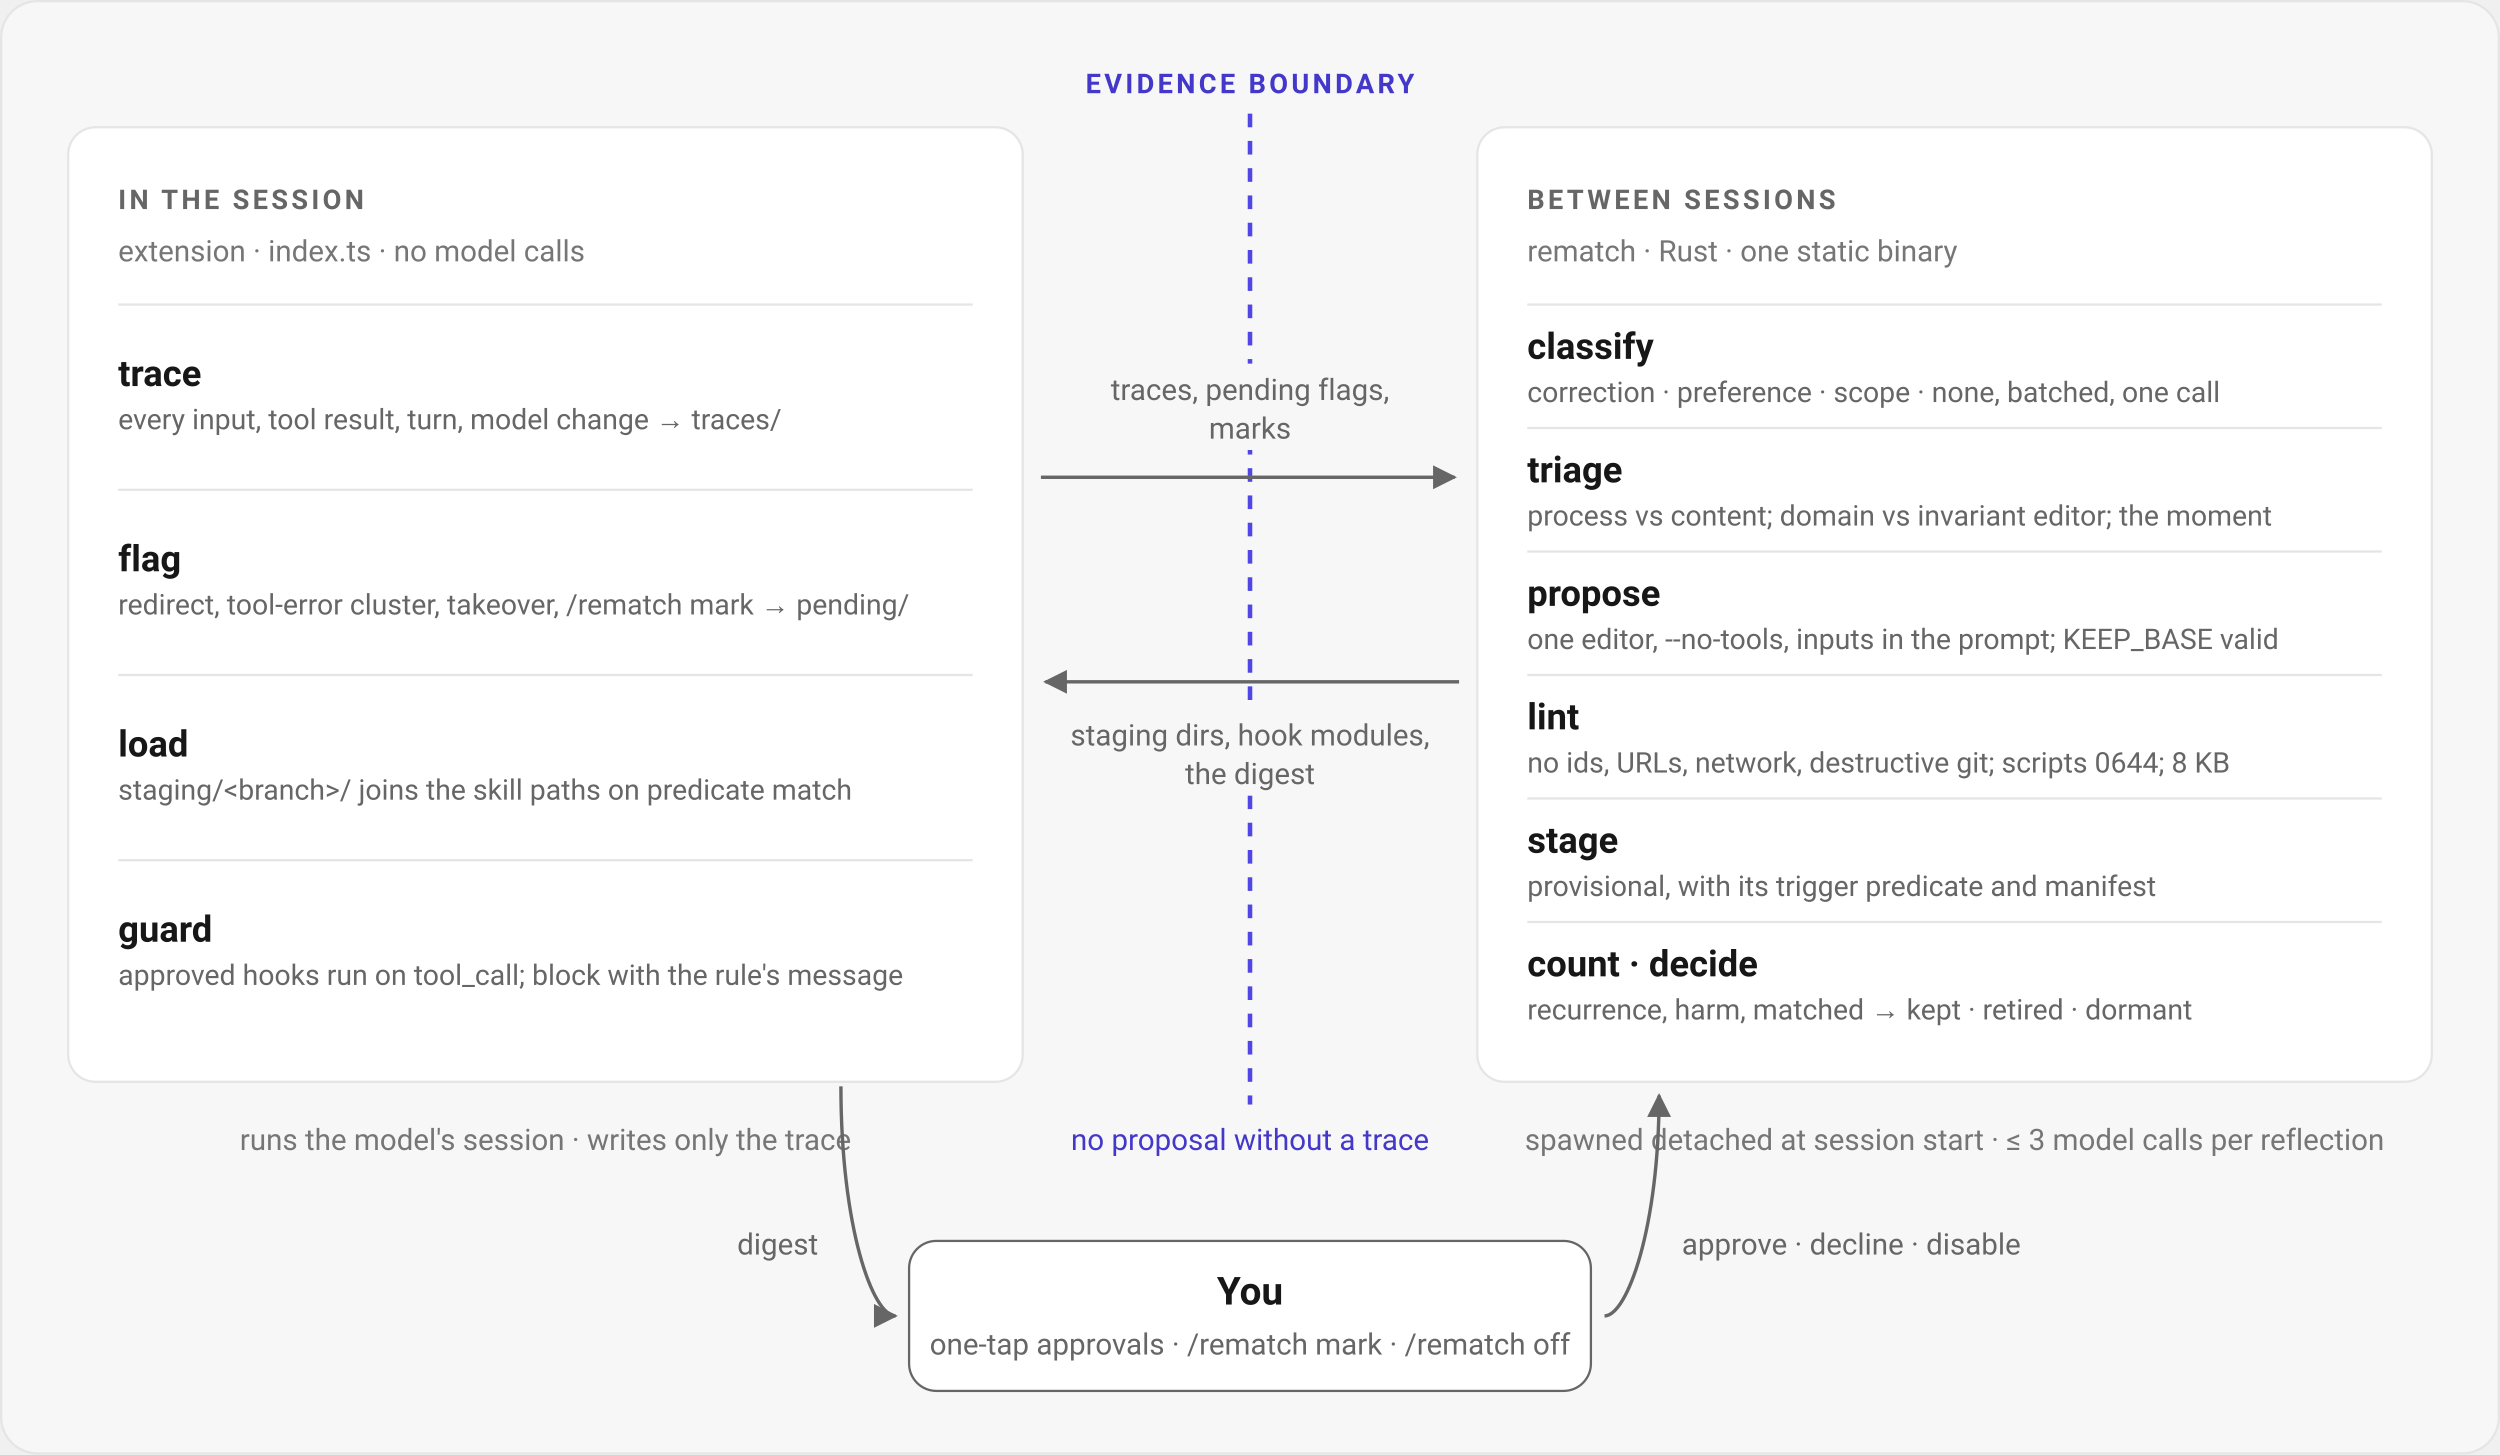
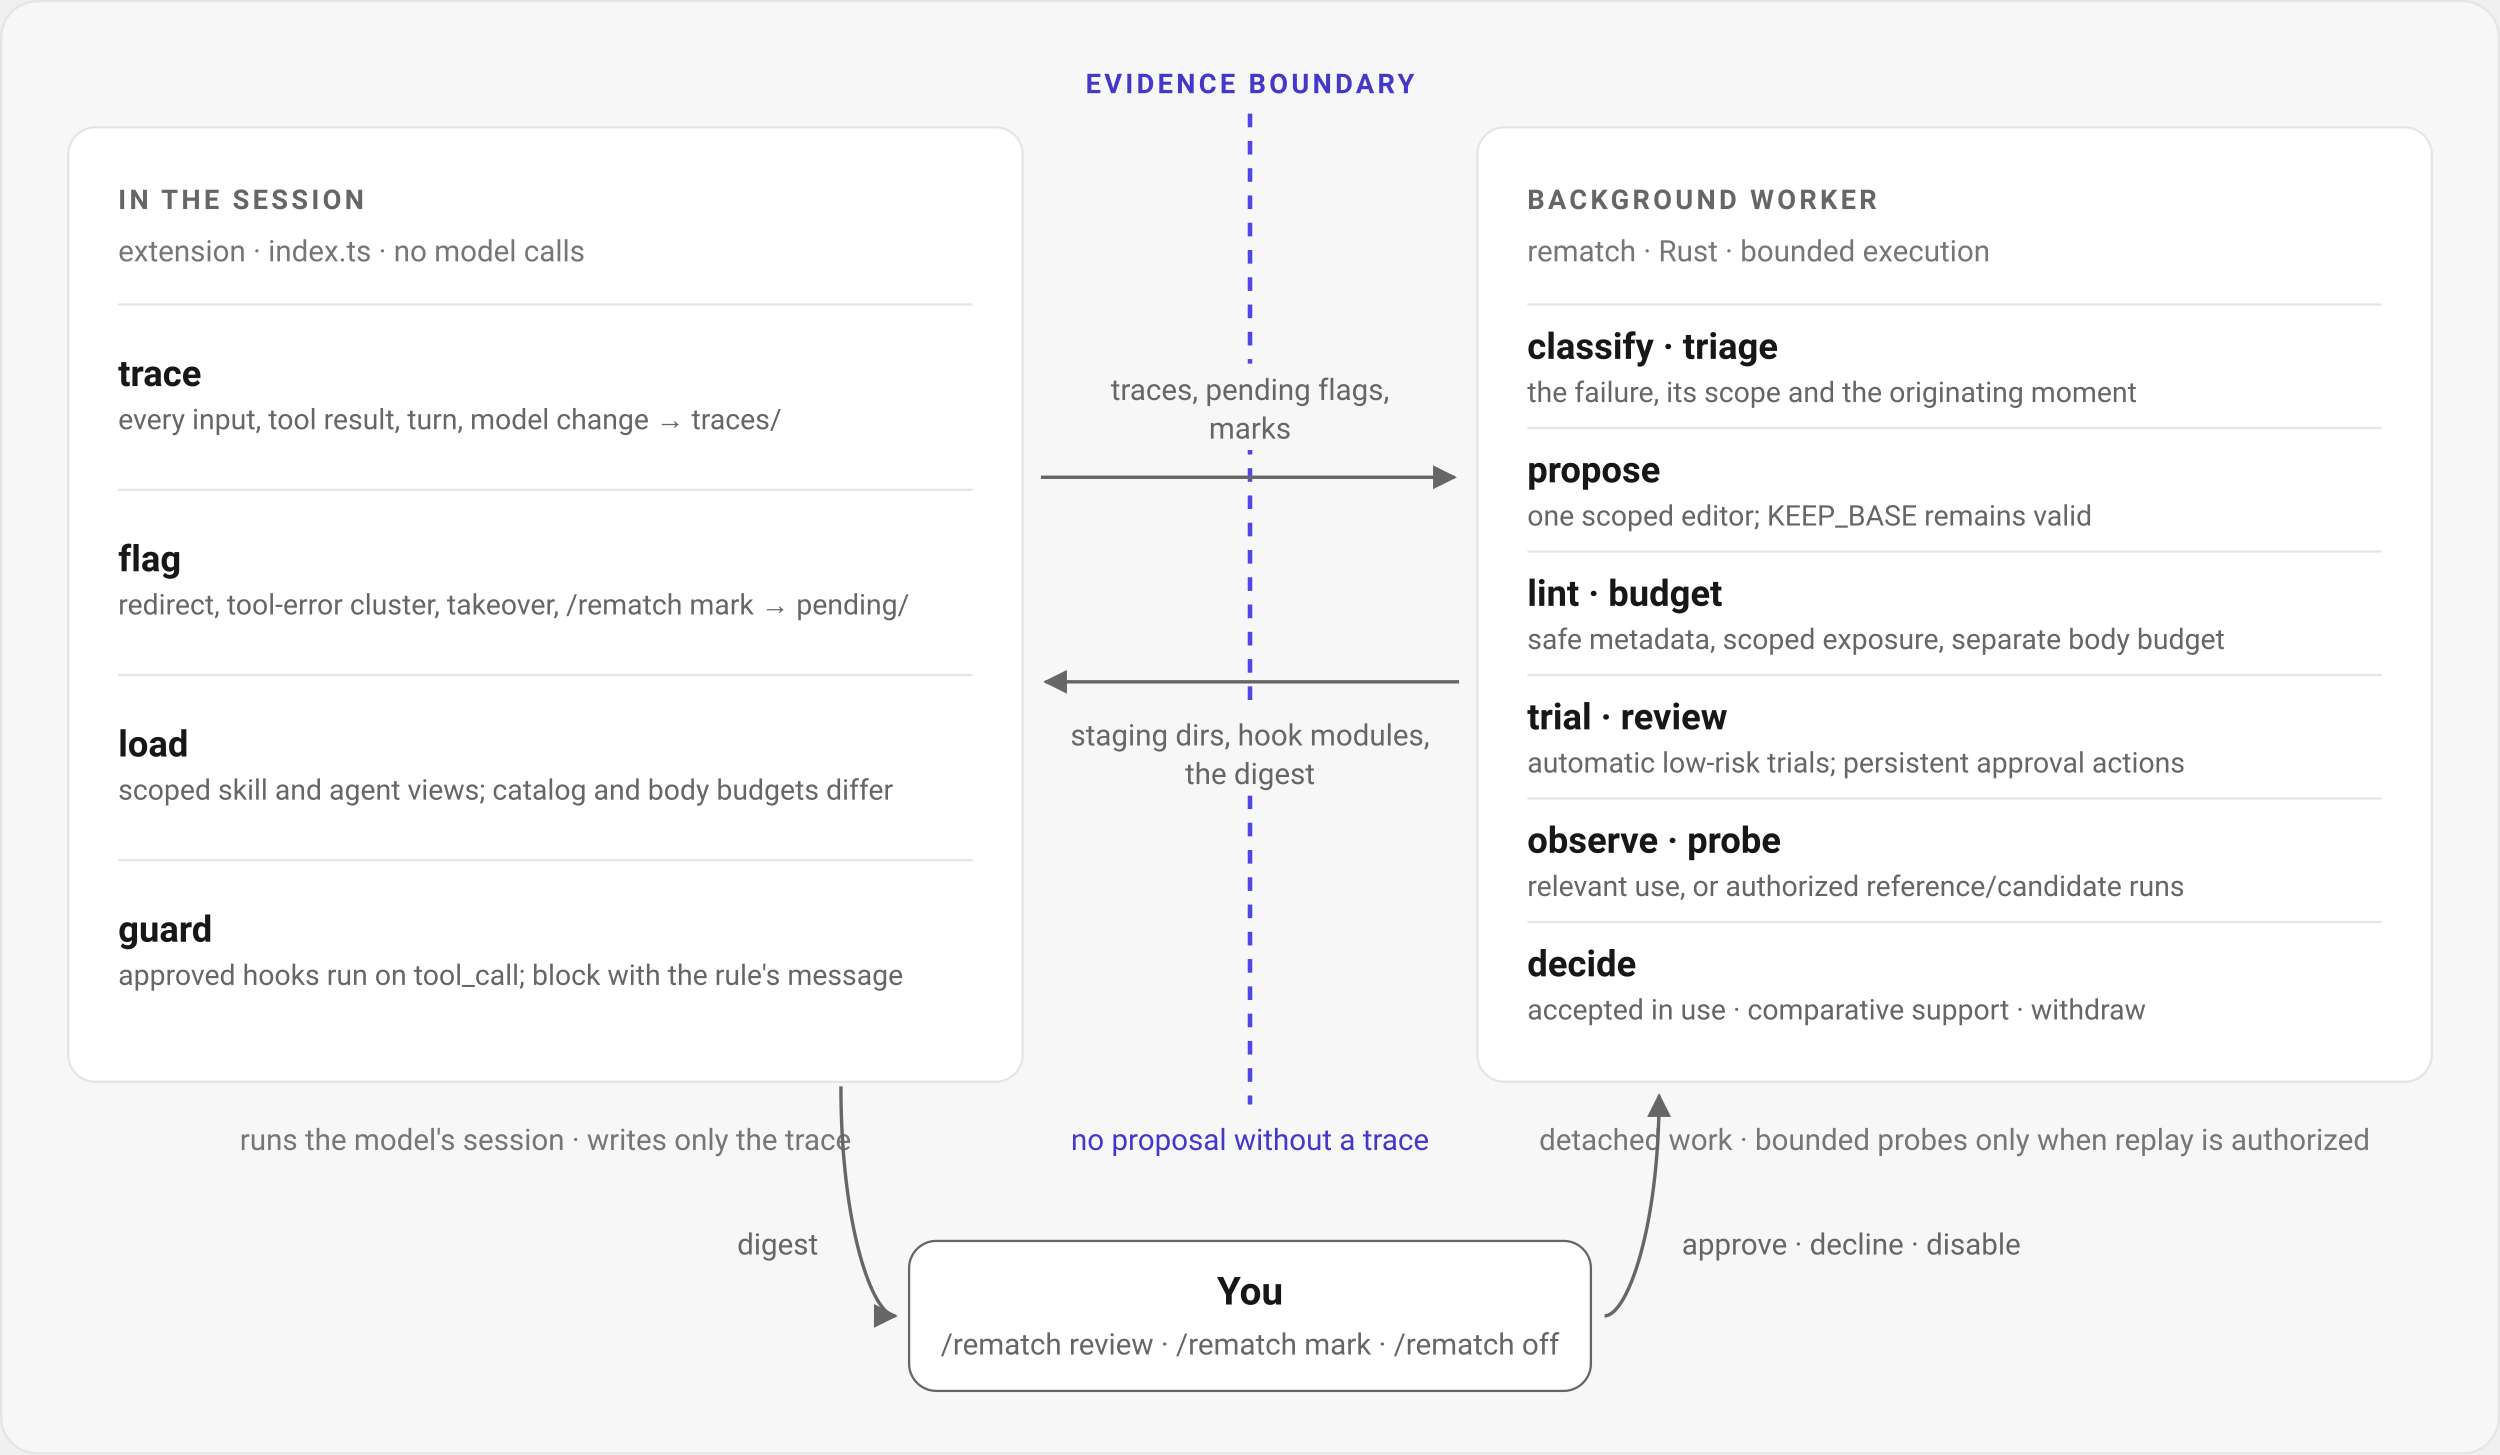
<svg xmlns="http://www.w3.org/2000/svg" viewBox="0 0 1100 640" width="1100" height="640" role="img" aria-labelledby="title desc">
  <defs>
    <marker id="arrow" viewBox="0 0 10 10" refX="9" refY="5" markerWidth="7" markerHeight="7" orient="auto-start-reverse">
      <path d="M0 0L10 5L0 10z" fill="#666666" />
    </marker>
    <marker id="arrow-accent" viewBox="0 0 10 10" refX="9" refY="5" markerWidth="7" markerHeight="7" orient="auto-start-reverse">
      <path d="M0 0L10 5L0 10z" fill="#4f46e5" />
    </marker>
  </defs>
  <g font-family="system-ui, -apple-system, 'Segoe UI', Roboto, 'Helvetica Neue', Arial, sans-serif">
    <rect x="0.5" y="0.5" width="1099" height="639" rx="16" fill="#f7f7f7" stroke="#e5e5e5" />
    <rect x="30" y="56" width="420" height="420" rx="12" fill="#ffffff" stroke="#e5e5e5" />
    <text x="52" y="92" font-size="12" font-weight="600" letter-spacing="0.12em" fill="#666666">IN THE SESSION</text>
    <text x="52" y="115" font-size="13" fill="#767676">extension · index.ts · no model calls</text>
    <line x1="52" y1="134" x2="428" y2="134" stroke="#e5e5e5" />
    <text x="52" y="169.86" font-size="16" font-weight="600" fill="#171717">trace</text>
    <text x="52" y="188.86" font-size="12.5" fill="#666666">every input, tool result, turn, model change → traces/</text>
    <line x1="52" y1="215.5" x2="428" y2="215.5" stroke="#e5e5e5" />
    <text x="52" y="251.36" font-size="16" font-weight="600" fill="#171717">flag</text>
    <text x="52" y="270.36" font-size="12.5" fill="#666666">redirect, tool-error cluster, takeover, /rematch mark → pending/</text>
    <line x1="52" y1="297.0" x2="428" y2="297.0" stroke="#e5e5e5" />
    <text x="52" y="332.86" font-size="16" font-weight="600" fill="#171717">load</text>
-     <text x="52" y="351.86" font-size="12.5" fill="#666666">staging/&lt;branch&gt;/ joins the skill paths on predicate match</text>
+     <text x="52" y="351.86" font-size="12.5" fill="#666666">scoped skill and agent views; catalog and body budgets differ</text>
    <line x1="52" y1="378.5" x2="428" y2="378.5" stroke="#e5e5e5" />
    <text x="52" y="414.36" font-size="16" font-weight="600" fill="#171717">guard</text>
    <text x="52" y="433.36" font-size="12.5" fill="#666666">approved hooks run on tool_call; block with the rule's message</text>
    <rect x="650" y="56" width="420" height="420" rx="12" fill="#ffffff" stroke="#e5e5e5" />
-     <text x="672" y="92" font-size="12" font-weight="600" letter-spacing="0.12em" fill="#666666">BETWEEN SESSIONS</text>
-     <text x="672" y="115" font-size="13" fill="#767676">rematch · Rust · one static binary</text>
+     <text x="672" y="92" font-size="12" font-weight="600" letter-spacing="0.12em" fill="#666666">BACKGROUND WORKER</text>
+     <text x="672" y="115" font-size="13" fill="#767676">rematch · Rust · bounded execution</text>
    <line x1="672" y1="134" x2="1048" y2="134" stroke="#e5e5e5" />
-     <text x="672" y="157.907" font-size="16" font-weight="600" fill="#171717">classify</text>
-     <text x="672" y="176.907" font-size="12.5" fill="#666666">correction · preference · scope · none, batched, one call</text>
+     <text x="672" y="157.907" font-size="16" font-weight="600" fill="#171717">classify · triage</text>
+     <text x="672" y="176.907" font-size="12.5" fill="#666666">the failure, its scope and the originating moment</text>
    <line x1="672" y1="188.333" x2="1048" y2="188.333" stroke="#e5e5e5" />
-     <text x="672" y="212.24" font-size="16" font-weight="600" fill="#171717">triage</text>
-     <text x="672" y="231.24" font-size="12.5" fill="#666666">process vs content; domain vs invariant editor; the moment</text>
+     <text x="672" y="212.24" font-size="16" font-weight="600" fill="#171717">propose</text>
+     <text x="672" y="231.24" font-size="12.5" fill="#666666">one scoped editor; KEEP_BASE remains valid</text>
    <line x1="672" y1="242.667" x2="1048" y2="242.667" stroke="#e5e5e5" />
-     <text x="672" y="266.573" font-size="16" font-weight="600" fill="#171717">propose</text>
-     <text x="672" y="285.573" font-size="12.5" fill="#666666">one editor, --no-tools, inputs in the prompt; KEEP_BASE valid</text>
+     <text x="672" y="266.573" font-size="16" font-weight="600" fill="#171717">lint · budget</text>
+     <text x="672" y="285.573" font-size="12.5" fill="#666666">safe metadata, scoped exposure, separate body budget</text>
    <line x1="672" y1="297.0" x2="1048" y2="297.0" stroke="#e5e5e5" />
-     <text x="672" y="320.907" font-size="16" font-weight="600" fill="#171717">lint</text>
-     <text x="672" y="339.907" font-size="12.5" fill="#666666">no ids, URLs, network, destructive git; scripts 0644; 8 KB</text>
+     <text x="672" y="320.907" font-size="16" font-weight="600" fill="#171717">trial · review</text>
+     <text x="672" y="339.907" font-size="12.5" fill="#666666">automatic low-risk trials; persistent approval actions</text>
    <line x1="672" y1="351.333" x2="1048" y2="351.333" stroke="#e5e5e5" />
-     <text x="672" y="375.24" font-size="16" font-weight="600" fill="#171717">stage</text>
-     <text x="672" y="394.24" font-size="12.5" fill="#666666">provisional, with its trigger predicate and manifest</text>
+     <text x="672" y="375.24" font-size="16" font-weight="600" fill="#171717">observe · probe</text>
+     <text x="672" y="394.24" font-size="12.5" fill="#666666">relevant use, or authorized reference/candidate runs</text>
    <line x1="672" y1="405.667" x2="1048" y2="405.667" stroke="#e5e5e5" />
-     <text x="672" y="429.573" font-size="16" font-weight="600" fill="#171717">count · decide</text>
-     <text x="672" y="448.573" font-size="12.5" fill="#666666">recurrence, harm, matched → kept · retired · dormant</text>
+     <text x="672" y="429.573" font-size="16" font-weight="600" fill="#171717">decide</text>
+     <text x="672" y="448.573" font-size="12.5" fill="#666666">accepted in use · comparative support · withdraw</text>
    <text x="240" y="506" font-size="13" text-anchor="middle" fill="#767676">runs the model's session · writes only the trace</text>
-     <text x="860" y="506" font-size="13" text-anchor="middle" fill="#767676">spawned detached at session start · ≤ 3 model calls per reflection</text>
+     <text x="860" y="506" font-size="13" text-anchor="middle" fill="#767676">detached work · bounded probes only when replay is authorized</text>
    <line x1="550" y1="50" x2="550" y2="486" stroke="#4f46e5" stroke-width="2" stroke-dasharray="6 6" />
    <rect x="458" y="24" width="184" height="24" rx="12" fill="#f7f7f7" />
    <text x="550" y="41" font-size="12" font-weight="600" letter-spacing="0.12em" text-anchor="middle" fill="#4338ca">EVIDENCE BOUNDARY</text>
    <text x="550" y="506" font-size="13" text-anchor="middle" fill="#4338ca">no proposal without a trace</text>
    <rect x="462" y="160" width="176" height="38" fill="#f7f7f7" />
    <text x="550" y="176" font-size="13" text-anchor="middle" fill="#666666">traces, pending flags,</text>
    <text x="550" y="193" font-size="13" text-anchor="middle" fill="#666666">marks</text>
    <line x1="458" y1="210" x2="640" y2="210" stroke="#666666" stroke-width="1.5" marker-end="url(#arrow)" />
    <line x1="642" y1="300" x2="460" y2="300" stroke="#666666" stroke-width="1.5" marker-end="url(#arrow)" />
    <rect x="458" y="312" width="184" height="38" fill="#f7f7f7" />
    <text x="550" y="328" font-size="13" text-anchor="middle" fill="#666666">staging dirs, hook modules,</text>
    <text x="550" y="345" font-size="13" text-anchor="middle" fill="#666666">the digest</text>
    <rect x="400" y="546" width="300" height="66" rx="12" fill="#ffffff" stroke="#666666" />
    <text x="550" y="574" font-size="17" font-weight="600" text-anchor="middle" fill="#171717">You</text>
-     <text x="550" y="596" font-size="13" text-anchor="middle" fill="#666666">one-tap approvals · /rematch mark · /rematch off</text>
+     <text x="550" y="596" font-size="13" text-anchor="middle" fill="#666666">/rematch review · /rematch mark · /rematch off</text>
    <path d="M370 478 C370 540 384 579 394 579" fill="none" stroke="#666666" stroke-width="1.5" marker-end="url(#arrow)" />
    <text x="360" y="552" font-size="13" text-anchor="end" fill="#666666">digest</text>
    <path d="M706 579 C716 579 730 540 730 482" fill="none" stroke="#666666" stroke-width="1.5" marker-end="url(#arrow)" />
    <text x="740" y="552" font-size="13" fill="#666666">approve · decline · disable</text>
  </g>
</svg>
